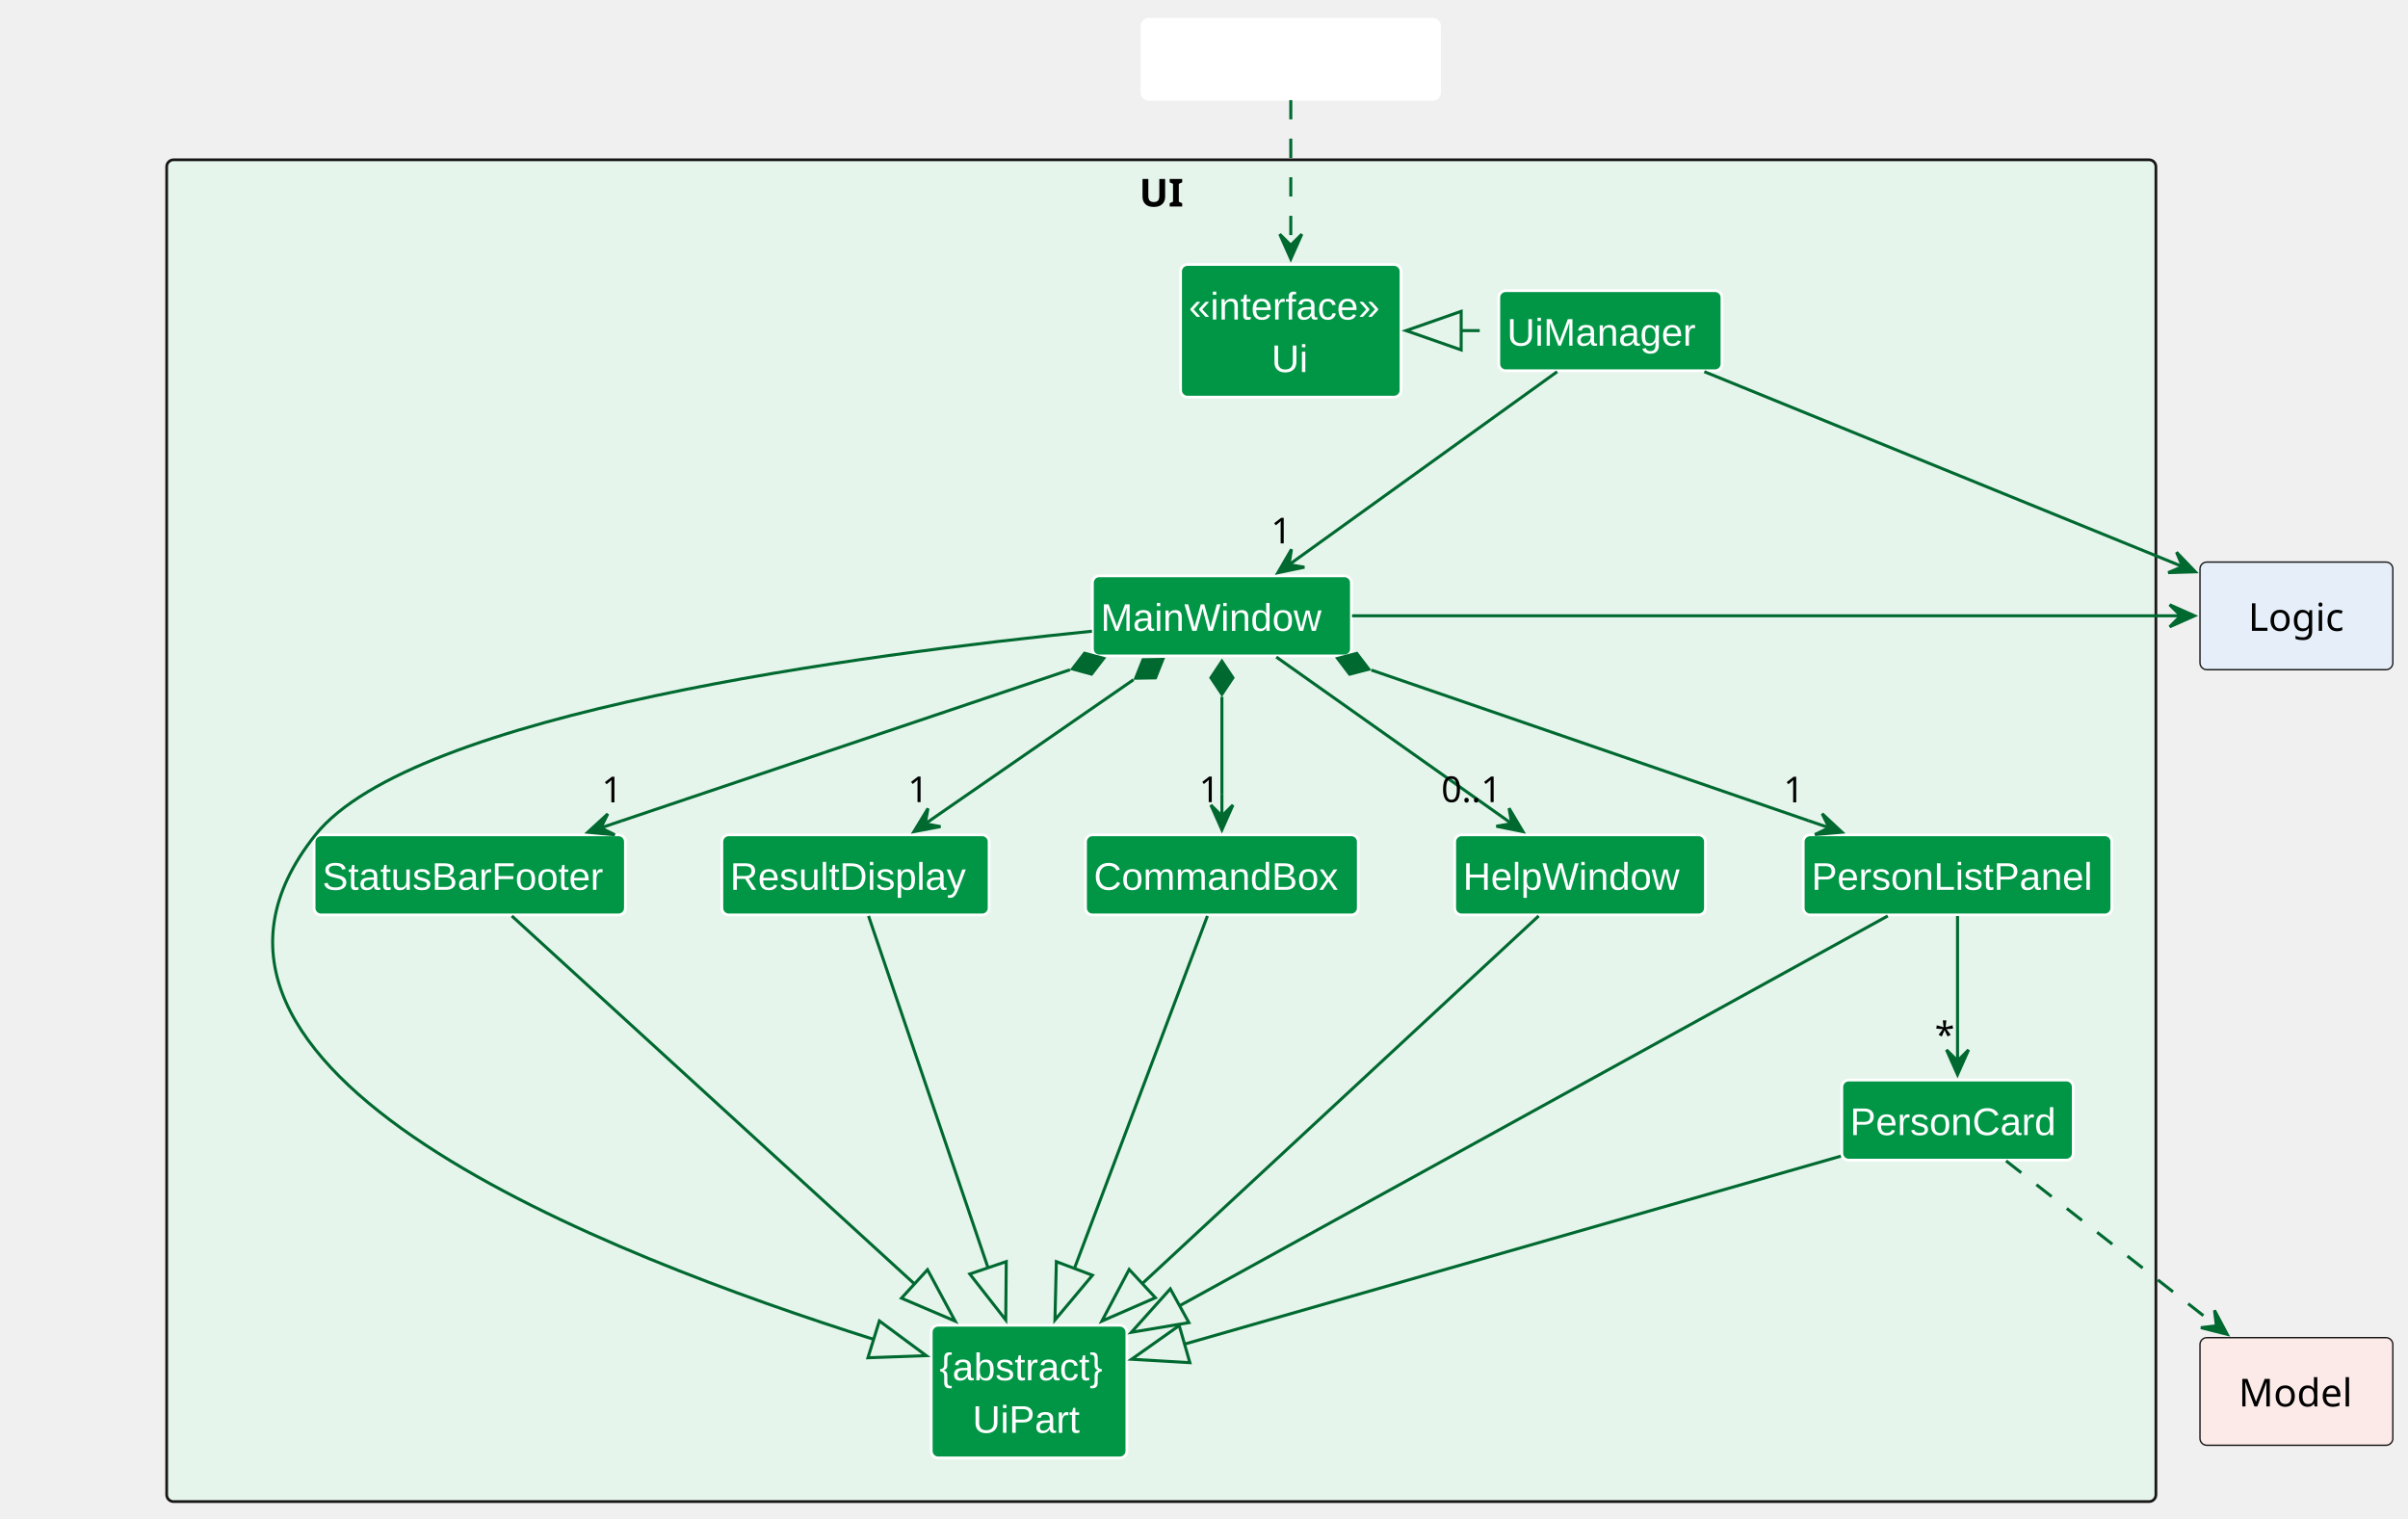
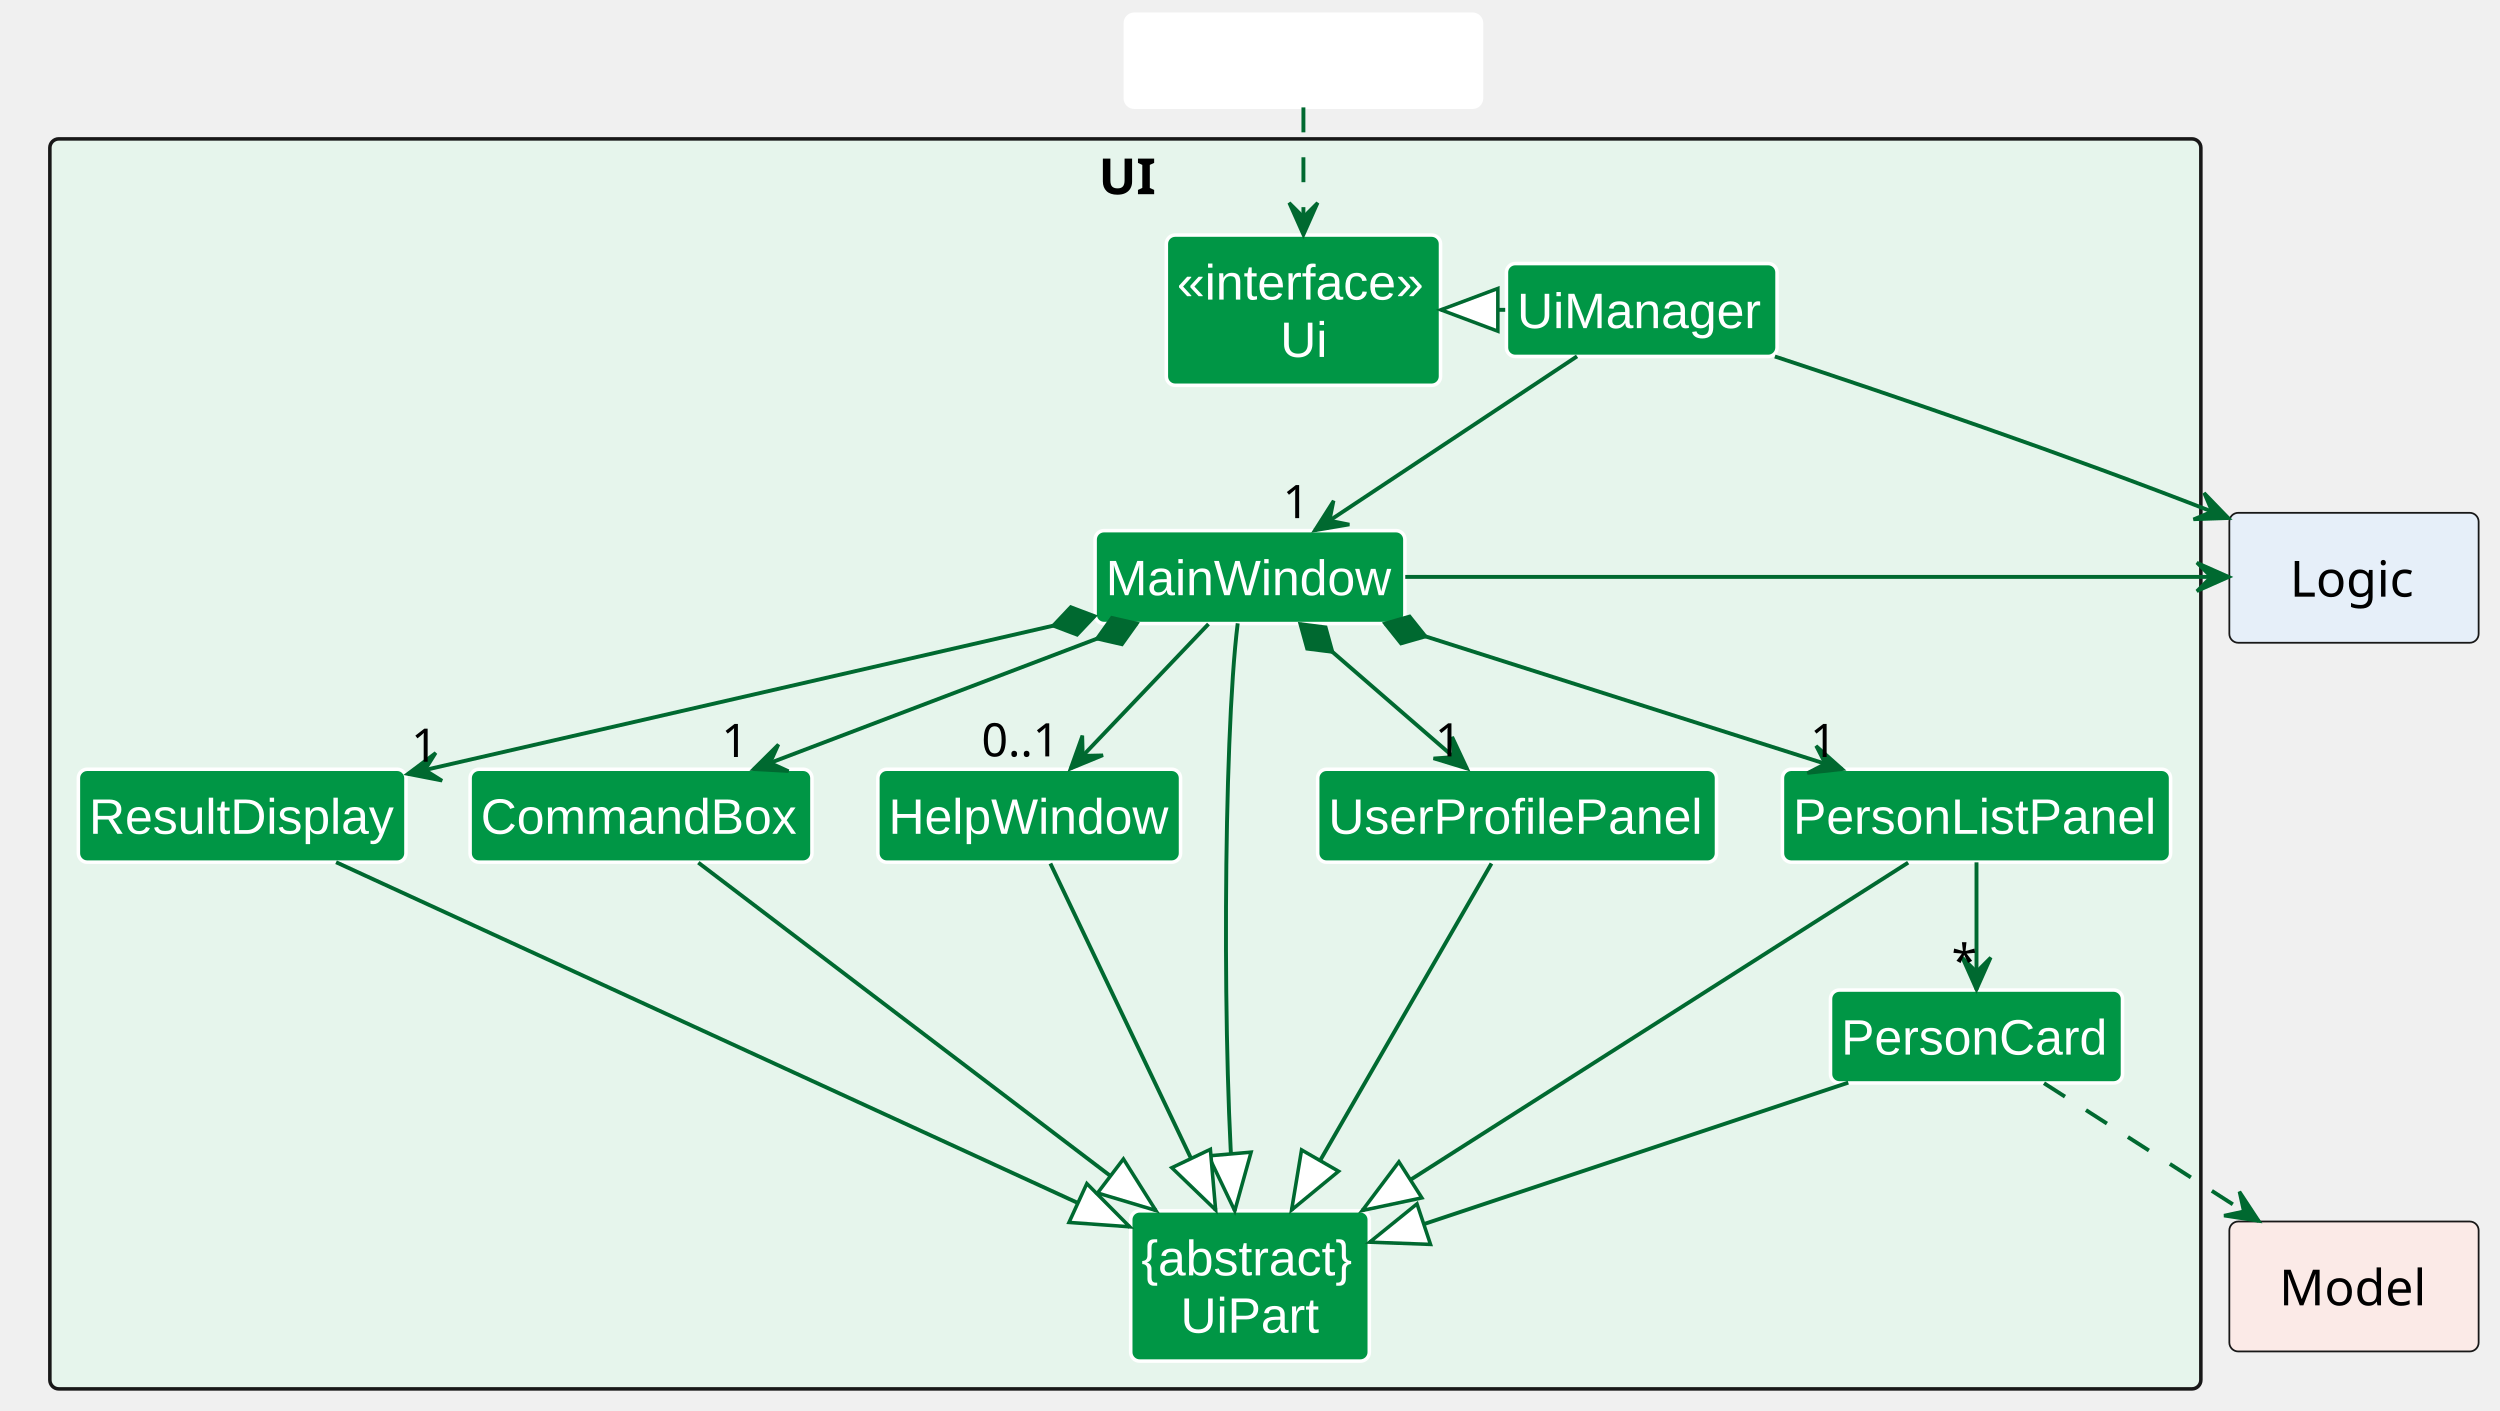
- <svg xmlns="http://www.w3.org/2000/svg" contentStyleType="text/css" height="551px" preserveAspectRatio="none" style="width:874px;height:551px;background:#FFFFFF;" version="1.1" viewBox="0 0 874 551" width="874px" zoomAndPan="magnify">
+ <svg xmlns="http://www.w3.org/2000/svg" contentStyleType="text/css" height="396px" preserveAspectRatio="none" style="width:702px;height:396px;background:#FFFFFF;" version="1.1" viewBox="0 0 702 396" width="702px" zoomAndPan="magnify">
  <defs />
  <g>
    <g id="cluster_UI">
-       <rect fill="#E6F5EC" height="487" rx="2.5" ry="2.5" style="stroke:#181818;stroke-width:1.0;" width="722" x="60.5" y="58" />
-       <text fill="#000000" font-family="sans-serif" font-size="14" font-weight="bold" lengthAdjust="spacing" textLength="16" x="413.5" y="74.966">UI
-             </text>
+       <rect fill="#E6F5EC" height="351" rx="2.5" ry="2.5" style="stroke:#181818;stroke-width:1.0;" width="604" x="14" y="39" />
+       <text fill="#000000" font-family="sans-serif" font-size="14" font-weight="bold" lengthAdjust="spacing" textLength="15" x="308.5" y="54.535">UI</text>
+     </g>
+     <g id="elem_Model">
+       <rect fill="#FBEAE7" height="36.488" rx="2.5" ry="2.5" style="stroke:#181818;stroke-width:0.5;" width="70" x="626" y="343" />
+       <text fill="#000000" font-family="sans-serif" font-size="14" lengthAdjust="spacing" textLength="42" x="640" y="366.535">Model</text>
+     </g>
+     <g id="elem_Logic">
+       <rect fill="#E6EFF9" height="36.488" rx="2.5" ry="2.5" style="stroke:#181818;stroke-width:0.5;" width="70" x="626" y="144" />
+       <text fill="#000000" font-family="sans-serif" font-size="14" lengthAdjust="spacing" textLength="36" x="643" y="167.535">Logic</text>
+     </g>
+     <g id="elem_HiddenOutside">
+       <rect codeLine="26" fill="#FFFFFF" height="26.099" id="HiddenOutside" rx="2.5" ry="2.5" style="stroke:#FFFFFF;stroke-width:1.0;" width="100" x="316" y="4" />
+       <text fill="#FFFFFF" font-family="Arial" font-size="14" lengthAdjust="spacing" textLength="94" x="319" y="22.132">HiddenOutside</text>
    </g>
    <g id="elem_Ui">
-       <rect codeLine="7" fill="#009645" height="48.136" id="Ui" rx="2.5" ry="2.5" style="stroke:#FFFFFF;stroke-width:1.0;" width="80" x="428.5" y="96" />
-       <text fill="#FFFFFF" font-family="Arial" font-size="14" lengthAdjust="spacing" textLength="74" x="431.5" y="115.966">«interface»
-             </text>
-       <text fill="#FFFFFF" font-family="Arial" font-size="14" lengthAdjust="spacing" textLength="14" x="461.5" y="135.034">Ui
-             </text>
+       <rect codeLine="8" fill="#009645" height="42.197" id="Ui" rx="2.5" ry="2.5" style="stroke:#FFFFFF;stroke-width:1.0;" width="77" x="327.5" y="66" />
+       <text fill="#FFFFFF" font-family="Arial" font-size="14" lengthAdjust="spacing" textLength="71" x="330.5" y="84.132">«interface»</text>
+       <text fill="#FFFFFF" font-family="Arial" font-size="14" lengthAdjust="spacing" textLength="13" x="359.5" y="100.231">Ui</text>
    </g>
    <g id="elem_UiPart">
-       <rect codeLine="8" fill="#009645" height="48.136" id="UiPart" rx="2.5" ry="2.5" style="stroke:#FFFFFF;stroke-width:1.0;" width="71" x="338" y="481" />
-       <text fill="#FFFFFF" font-family="Arial" font-size="14" lengthAdjust="spacing" textLength="65" x="341" y="500.966">{abstract}
-             </text>
-       <text fill="#FFFFFF" font-family="Arial" font-size="14" lengthAdjust="spacing" textLength="41" x="353" y="520.034">UiPart
-             </text>
+       <rect codeLine="9" fill="#009645" height="42.197" id="UiPart" rx="2.5" ry="2.5" style="stroke:#FFFFFF;stroke-width:1.0;" width="67" x="317.5" y="340" />
+       <text fill="#FFFFFF" font-family="Arial" font-size="14" lengthAdjust="spacing" textLength="61" x="320.5" y="358.132">{abstract}</text>
+       <text fill="#FFFFFF" font-family="Arial" font-size="14" lengthAdjust="spacing" textLength="39" x="331.5" y="374.231">UiPart</text>
    </g>
    <g id="elem_UiManager">
-       <rect codeLine="9" fill="#009645" height="29.068" id="UiManager" rx="2.5" ry="2.5" style="stroke:#FFFFFF;stroke-width:1.0;" width="81" x="544" y="105.5" />
-       <text fill="#FFFFFF" font-family="Arial" font-size="14" lengthAdjust="spacing" textLength="75" x="547" y="125.466">UiManager
-             </text>
+       <rect codeLine="10" fill="#009645" height="26.099" id="UiManager" rx="2.5" ry="2.5" style="stroke:#FFFFFF;stroke-width:1.0;" width="76" x="423" y="74" />
+       <text fill="#FFFFFF" font-family="Arial" font-size="14" lengthAdjust="spacing" textLength="70" x="426" y="92.132">UiManager</text>
    </g>
    <g id="elem_MainWindow">
-       <rect codeLine="10" fill="#009645" height="29.068" id="MainWindow" rx="2.5" ry="2.5" style="stroke:#FFFFFF;stroke-width:1.0;" width="94" x="396.5" y="209" />
-       <text fill="#FFFFFF" font-family="Arial" font-size="14" lengthAdjust="spacing" textLength="88" x="399.5" y="228.966">MainWindow
-             </text>
+       <rect codeLine="11" fill="#009645" height="26.099" id="MainWindow" rx="2.5" ry="2.5" style="stroke:#FFFFFF;stroke-width:1.0;" width="87" x="307.5" y="149" />
+       <text fill="#FFFFFF" font-family="Arial" font-size="14" lengthAdjust="spacing" textLength="81" x="310.5" y="167.132">MainWindow</text>
    </g>
    <g id="elem_HelpWindow">
-       <rect codeLine="11" fill="#009645" height="29.068" id="HelpWindow" rx="2.5" ry="2.5" style="stroke:#FFFFFF;stroke-width:1.0;" width="91" x="528" y="303" />
-       <text fill="#FFFFFF" font-family="Arial" font-size="14" lengthAdjust="spacing" textLength="85" x="531" y="322.966">HelpWindow
-             </text>
+       <rect codeLine="12" fill="#009645" height="26.099" id="HelpWindow" rx="2.5" ry="2.5" style="stroke:#FFFFFF;stroke-width:1.0;" width="85" x="246.5" y="216" />
+       <text fill="#FFFFFF" font-family="Arial" font-size="14" lengthAdjust="spacing" textLength="79" x="249.5" y="234.132">HelpWindow</text>
    </g>
    <g id="elem_ResultDisplay">
-       <rect codeLine="12" fill="#009645" height="29.068" id="ResultDisplay" rx="2.5" ry="2.5" style="stroke:#FFFFFF;stroke-width:1.0;" width="97" x="262" y="303" />
-       <text fill="#FFFFFF" font-family="Arial" font-size="14" lengthAdjust="spacing" textLength="91" x="265" y="322.966">ResultDisplay
-             </text>
+       <rect codeLine="13" fill="#009645" height="26.099" id="ResultDisplay" rx="2.5" ry="2.5" style="stroke:#FFFFFF;stroke-width:1.0;" width="92" x="22" y="216" />
+       <text fill="#FFFFFF" font-family="Arial" font-size="14" lengthAdjust="spacing" textLength="86" x="25" y="234.132">ResultDisplay</text>
    </g>
    <g id="elem_PersonListPanel">
-       <rect codeLine="13" fill="#009645" height="29.068" id="PersonListPanel" rx="2.5" ry="2.5" style="stroke:#FFFFFF;stroke-width:1.0;" width="112" x="654.5" y="303" />
-       <text fill="#FFFFFF" font-family="Arial" font-size="14" lengthAdjust="spacing" textLength="106" x="657.5" y="322.966">PersonListPanel
-             </text>
+       <rect codeLine="14" fill="#009645" height="26.099" id="PersonListPanel" rx="2.5" ry="2.5" style="stroke:#FFFFFF;stroke-width:1.0;" width="109" x="500.5" y="216" />
+       <text fill="#FFFFFF" font-family="Arial" font-size="14" lengthAdjust="spacing" textLength="103" x="503.5" y="234.132">PersonListPanel</text>
    </g>
    <g id="elem_PersonCard">
-       <rect codeLine="14" fill="#009645" height="29.068" id="PersonCard" rx="2.5" ry="2.5" style="stroke:#FFFFFF;stroke-width:1.0;" width="84" x="668.5" y="392" />
-       <text fill="#FFFFFF" font-family="Arial" font-size="14" lengthAdjust="spacing" textLength="78" x="671.5" y="411.966">PersonCard
-             </text>
+       <rect codeLine="15" fill="#009645" height="26.099" id="PersonCard" rx="2.5" ry="2.5" style="stroke:#FFFFFF;stroke-width:1.0;" width="82" x="514" y="278" />
+       <text fill="#FFFFFF" font-family="Arial" font-size="14" lengthAdjust="spacing" textLength="76" x="517" y="296.132">PersonCard</text>
    </g>
-     <g id="elem_StatusBarFooter">
-       <rect codeLine="15" fill="#009645" height="29.068" id="StatusBarFooter" rx="2.5" ry="2.5" style="stroke:#FFFFFF;stroke-width:1.0;" width="113" x="114" y="303" />
-       <text fill="#FFFFFF" font-family="Arial" font-size="14" lengthAdjust="spacing" textLength="107" x="117" y="322.966">StatusBarFooter
-             </text>
+     <g id="elem_UserProfilePanel">
+       <rect codeLine="16" fill="#009645" height="26.099" id="UserProfilePanel" rx="2.5" ry="2.5" style="stroke:#FFFFFF;stroke-width:1.0;" width="112" x="370" y="216" />
+       <text fill="#FFFFFF" font-family="Arial" font-size="14" lengthAdjust="spacing" textLength="106" x="373" y="234.132">UserProfilePanel</text>
    </g>
    <g id="elem_CommandBox">
-       <rect codeLine="16" fill="#009645" height="29.068" id="CommandBox" rx="2.5" ry="2.5" style="stroke:#FFFFFF;stroke-width:1.0;" width="99" x="394" y="303" />
-       <text fill="#FFFFFF" font-family="Arial" font-size="14" lengthAdjust="spacing" textLength="93" x="397" y="322.966">CommandBox
-             </text>
+       <rect codeLine="17" fill="#009645" height="26.099" id="CommandBox" rx="2.5" ry="2.5" style="stroke:#FFFFFF;stroke-width:1.0;" width="96" x="132" y="216" />
+       <text fill="#FFFFFF" font-family="Arial" font-size="14" lengthAdjust="spacing" textLength="90" x="135" y="234.132">CommandBox</text>
    </g>
-     <g id="elem_Model">
-       <rect fill="#FBEAE7" height="39.068" rx="2.5" ry="2.5" style="stroke:#181818;stroke-width:0.5;" width="70" x="798.5" y="485.5" />
-       <text fill="#000000" font-family="sans-serif" font-size="14" lengthAdjust="spacing" textLength="42" x="812.5" y="510.466">Model
-             </text>
-     </g>
-     <g id="elem_Logic">
-       <rect fill="#E6EFF9" height="39.068" rx="2.5" ry="2.5" style="stroke:#181818;stroke-width:0.5;" width="70" x="798.5" y="204" />
-       <text fill="#000000" font-family="sans-serif" font-size="14" lengthAdjust="spacing" textLength="35" x="816" y="228.966">Logic
-             </text>
-     </g>
-     <g id="elem_HiddenOutside">
-       <rect codeLine="25" fill="#FFFFFF" height="29.068" id="HiddenOutside" rx="2.5" ry="2.5" style="stroke:#FFFFFF;stroke-width:1.0;" width="108" x="414.5" y="7" />
-       <text fill="#FFFFFF" font-family="Arial" font-size="14" lengthAdjust="spacing" textLength="102" x="417.5" y="26.966">HiddenOutside
-             </text>
-     </g>
-     <g id="link_HiddenOutside_Ui">
-       <path codeLine="26" d="M468.5,36.33 C468.5,50.07 468.5,71.57 468.5,89.21 " fill="none" id="HiddenOutside-to-Ui" style="stroke:#006930;stroke-width:1.1;stroke-dasharray:7.0,7.0;" />
-       <polygon fill="#006930" points="468.5,94,472.5,85,468.5,89,464.5,85,468.5,94" style="stroke:#006930;stroke-width:1.1;" />
-     </g>
-     <g id="link_Ui_UiManager">
-       <path codeLine="28" d="M530.08,120 C534.62,120 539.17,120 543.71,120 " fill="none" id="Ui-backto-UiManager" style="stroke:#006930;stroke-width:1.1;stroke-dasharray:7.0,7.0;" />
-       <polygon fill="none" points="530.34,127,510.34,120,530.34,113,530.34,127" style="stroke:#006930;stroke-width:1.1;" />
-     </g>
-     <g id="link_UiManager_MainWindow">
-       <path codeLine="29" d="M565.19,134.9 C539.88,153.12 495.46,185.1 467.86,204.96 " fill="none" id="UiManager-to-MainWindow" style="stroke:#006930;stroke-width:1.1;" />
-       <polygon fill="#006930" points="463.8,207.88,473.439,205.856,467.854,204.954,468.756,199.369,463.8,207.88" style="stroke:#006930;stroke-width:1.1;" />
-       <text fill="#000000" font-family="sans-serif" font-size="13" lengthAdjust="spacing" textLength="7" x="461.325" y="197.219">1
-             </text>
-     </g>
-     <g id="link_MainWindow_CommandBox">
-       <path codeLine="30" d="M443.5,252.9 C443.5,264.15 443.5,277.05 443.5,288.28 " fill="none" id="MainWindow-CommandBox" style="stroke:#006930;stroke-width:1.1;" />
-       <polygon fill="#006930" points="443.5,239.99,439.5,245.99,443.5,251.99,447.5,245.99,443.5,239.99" style="stroke:#006930;stroke-width:1.1;" />
-       <polygon fill="#006930" points="443.5,301.18,447.5,292.18,443.5,296.18,439.5,292.18,443.5,301.18" style="stroke:#006930;stroke-width:1.1;" />
-       <line style="stroke:#006930;stroke-width:1.1;" x1="443.5" x2="443.5" y1="296.18" y2="288.18" />
-       <text fill="#000000" font-family="sans-serif" font-size="13" lengthAdjust="spacing" textLength="7" x="435.209" y="291.123">1
-             </text>
-     </g>
-     <g id="link_MainWindow_ResultDisplay">
-       <path codeLine="31" d="M411.41,246.7 C390.43,261.21 363.14,280.09 342.23,294.55 " fill="none" id="MainWindow-ResultDisplay" style="stroke:#006930;stroke-width:1.1;" />
-       <polygon fill="#006930" points="422.06,239.33,414.85,239.451,412.188,246.153,419.399,246.032,422.06,239.33" style="stroke:#006930;stroke-width:1.1;" />
-       <polygon fill="#006930" points="331.7,301.84,341.376,300.005,335.811,298.993,336.822,293.428,331.7,301.84" style="stroke:#006930;stroke-width:1.1;" />
-       <line style="stroke:#006930;stroke-width:1.1;" x1="335.811" x2="342.39" y1="298.993" y2="294.44" />
-       <text fill="#000000" font-family="sans-serif" font-size="13" lengthAdjust="spacing" textLength="7" x="329.516" y="291.123">1
-             </text>
-     </g>
-     <g id="link_MainWindow_PersonListPanel">
-       <path codeLine="32" d="M497.76,243.2 C544,259.13 610.13,281.92 656.35,297.84 " fill="none" id="MainWindow-PersonListPanel" style="stroke:#006930;stroke-width:1.1;" />
-       <polygon fill="#006930" points="485.48,238.97,489.846,244.709,496.823,242.887,492.457,237.148,485.48,238.97" style="stroke:#006930;stroke-width:1.1;" />
-       <polygon fill="#006930" points="668.57,302.05,661.369,295.331,663.844,300.418,658.757,302.893,668.57,302.05" style="stroke:#006930;stroke-width:1.1;" />
-       <line style="stroke:#006930;stroke-width:1.1;" x1="663.844" x2="656.285" y1="300.418" y2="297.82" />
-       <text fill="#000000" font-family="sans-serif" font-size="13" lengthAdjust="spacing" textLength="7" x="647.339" y="291.207">1
-             </text>
-     </g>
-     <g id="link_MainWindow_StatusBarFooter">
-       <path codeLine="33" d="M388.36,243.08 C340.97,259.05 272.97,281.97 225.6,297.93 " fill="none" id="MainWindow-StatusBarFooter" style="stroke:#006930;stroke-width:1.1;" />
-       <polygon fill="#006930" points="400.6,238.96,393.636,237.089,389.23,242.798,396.195,244.669,400.6,238.96" style="stroke:#006930;stroke-width:1.1;" />
-       <polygon fill="#006930" points="213.34,302.06,223.146,302.981,218.079,300.466,220.595,295.399,213.34,302.06" style="stroke:#006930;stroke-width:1.1;" />
-       <line style="stroke:#006930;stroke-width:1.1;" x1="218.079" x2="225.66" y1="300.466" y2="297.91" />
-       <text fill="#000000" font-family="sans-serif" font-size="13" lengthAdjust="spacing" textLength="7" x="218.402" y="291.207">1
-             </text>
-     </g>
-     <g id="link_MainWindow_HelpWindow">
-       <path codeLine="34" d="M463.24,238.47 C486.19,254.71 524.07,281.52 548.9,299.09 " fill="none" id="MainWindow-to-HelpWindow" style="stroke:#006930;stroke-width:1.1;" />
-       <polygon fill="#006930" points="552.76,301.82,547.73,293.352,548.681,298.929,543.104,299.879,552.76,301.82" style="stroke:#006930;stroke-width:1.1;" />
-       <text fill="#000000" font-family="sans-serif" font-size="13" lengthAdjust="spacing" textLength="20" x="523.122" y="291.123">0..1
-             </text>
-     </g>
-     <g id="link_PersonListPanel_PersonCard">
-       <path codeLine="36" d="M710.5,332.48 C710.5,346.81 710.5,369.24 710.5,385.46 " fill="none" id="PersonListPanel-to-PersonCard" style="stroke:#006930;stroke-width:1.1;" />
-       <polygon fill="#006930" points="710.5,390.04,714.5,381.04,710.5,385.04,706.5,381.04,710.5,390.04" style="stroke:#006930;stroke-width:1.1;" />
-       <text fill="#000000" font-family="sans-serif" font-size="13" lengthAdjust="spacing" textLength="7" x="702.253" y="380.22">*
-             </text>
-     </g>
-     <g id="link_UiPart_MainWindow">
-       <path codeLine="38" d="M317.2,486.15 C221.62,455.8 45.78,389 114.5,303 C149.97,258.61 313.71,237.48 396.33,229.1 " fill="none" id="UiPart-backto-MainWindow" style="stroke:#006930;stroke-width:1.1;" />
-       <polygon fill="none" points="319.17,479.43,336.2,492.03,315.02,492.8,319.17,479.43" style="stroke:#006930;stroke-width:1.1;" />
-     </g>
-     <g id="link_ResultDisplay_UiPart">
-       <path codeLine="40" d="M315.24,332.44 C324.33,359.23 344.59,418.88 358.65,460.26 " fill="none" id="ResultDisplay-to-UiPart" style="stroke:#006930;stroke-width:1.1;" />
-       <polygon fill="none" points="365.23,457.89,365.04,479.08,351.98,462.39,365.23,457.89" style="stroke:#006930;stroke-width:1.1;" />
-     </g>
-     <g id="link_CommandBox_UiPart">
-       <path codeLine="41" d="M438.24,332.44 C428.11,359.29 405.52,419.15 389.9,460.55 " fill="none" id="CommandBox-to-UiPart" style="stroke:#006930;stroke-width:1.1;" />
-       <polygon fill="none" points="396.51,462.85,382.9,479.09,383.41,457.91,396.51,462.85" style="stroke:#006930;stroke-width:1.1;" />
-     </g>
-     <g id="link_PersonListPanel_UiPart">
-       <path codeLine="42" d="M685.17,332.44 C630.84,362.35 502.04,433.25 428.14,473.92 " fill="none" id="PersonListPanel-to-UiPart" style="stroke:#006930;stroke-width:1.1;" />
-       <polygon fill="none" points="431.52,480.05,410.63,483.56,424.77,467.79,431.52,480.05" style="stroke:#006930;stroke-width:1.1;" />
-     </g>
-     <g id="link_PersonCard_UiPart">
-       <path codeLine="43" d="M668.16,419.62 C607.83,436.9 497.03,468.63 429.83,487.87 " fill="none" id="PersonCard-to-UiPart" style="stroke:#006930;stroke-width:1.1;" />
-       <polygon fill="none" points="431.87,494.57,410.71,493.34,428.01,481.11,431.87,494.57" style="stroke:#006930;stroke-width:1.1;" />
-     </g>
-     <g id="link_StatusBarFooter_UiPart">
-       <path codeLine="44" d="M185.76,332.44 C216.49,360.52 286.75,424.73 332.07,466.14 " fill="none" id="StatusBarFooter-to-UiPart" style="stroke:#006930;stroke-width:1.1;" />
-       <polygon fill="none" points="336.64,460.83,346.68,479.49,327.19,471.17,336.64,460.83" style="stroke:#006930;stroke-width:1.1;" />
-     </g>
-     <g id="link_HelpWindow_UiPart">
-       <path codeLine="45" d="M558.47,332.44 C528.19,360.52 458.97,424.73 414.32,466.14 " fill="none" id="HelpWindow-to-UiPart" style="stroke:#006930;stroke-width:1.1;" />
-       <polygon fill="none" points="419.36,471.01,399.94,479.48,409.84,460.75,419.36,471.01" style="stroke:#006930;stroke-width:1.1;" />
-     </g>
-     <g id="link_PersonCard_Model">
-       <path codeLine="47" d="M728.12,421.33 C748.09,436.99 780.94,462.76 804.66,481.37 " fill="none" id="PersonCard-to-Model" style="stroke:#006930;stroke-width:1.1;stroke-dasharray:7.0,7.0;" />
-       <polygon fill="#006930" points="808.38,484.29,803.773,475.585,804.448,481.202,798.832,481.876,808.38,484.29" style="stroke:#006930;stroke-width:1.1;" />
-     </g>
-     <g id="link_UiManager_Logic">
-       <path codeLine="48" d="M618.6,134.9 C663.91,153.37 743.87,185.97 792.44,205.76 " fill="none" id="UiManager-to-Logic" style="stroke:#006930;stroke-width:1.1;" />
-       <polygon fill="#006930" points="796.8,207.54,789.986,200.429,792.173,205.646,786.956,207.833,796.8,207.54" style="stroke:#006930;stroke-width:1.1;" />
-     </g>
-     <g id="link_MainWindow_Logic">
-       <path codeLine="49" d="M490.73,223.5 C591.06,223.5 691.39,223.5 791.72,223.5 " fill="none" id="MainWindow-to-Logic" style="stroke:#006930;stroke-width:1.1;" />
-       <polygon fill="#006930" points="796.5,223.5,787.5,219.5,791.5,223.5,787.5,227.5,796.5,223.5" style="stroke:#006930;stroke-width:1.1;" />
-     </g>
+     <path d="M366,30.157 C366,40.089 366,54.335 366,65.951 " fill="none" style="stroke:#006930;stroke-width:1.1;stroke-dasharray:7.0,7.0;" />
+     <polygon fill="#006930" points="366,65.951,370,56.951,366,60.951,362,56.951,366,65.951" style="stroke:#006930;stroke-width:1.0;" />
+     <path d="M404.594,87 C410.616,87 416.639,87 422.661,87 " fill="none" style="stroke:#006930;stroke-width:1.1;stroke-dasharray:7.0,7.0;" />
+     <polygon fill="#FFFFFF" points="404.594,87,420.594,93,420.594,81,404.594,87" style="stroke:#006930;stroke-width:1.0;" />
+     <path d="M442.836,100.055 C422.454,113.58 389.584,135.395 369.191,148.928 " fill="none" style="stroke:#006930;stroke-width:1.1;" />
+     <polygon fill="#006930" points="369.191,148.928,378.902,147.284,373.357,146.163,374.478,140.618,369.191,148.928" style="stroke:#006930;stroke-width:1.0;" />
+     <text fill="#000000" font-family="sans-serif" font-size="13" lengthAdjust="spacing" textLength="8" x="360.191" y="145.496">1</text>
+     <path d="M365.107,175.226 C378.516,186.847 398.568,204.226 411.956,215.829 " fill="none" style="stroke:#006930;stroke-width:1.1;" />
+     <polygon fill="#006930" points="365.107,175.226,367.021,182.178,374.175,183.085,372.261,176.133,365.107,175.226" style="stroke:#006930;stroke-width:1.0;" />
+     <polygon fill="#006930" points="411.956,215.829,407.775,206.912,408.178,212.554,402.535,212.957,411.956,215.829" style="stroke:#006930;stroke-width:1.0;" />
+     <text fill="#000000" font-family="sans-serif" font-size="13" lengthAdjust="spacing" textLength="8" x="402.956" y="212.397">1</text>
+     <path d="M319.237,175.074 C288.523,186.749 242.25,204.338 211.593,215.991 " fill="none" style="stroke:#006930;stroke-width:1.1;" />
+     <polygon fill="#006930" points="319.237,175.074,312.207,173.467,308.02,179.337,315.05,180.945,319.237,175.074" style="stroke:#006930;stroke-width:1.0;" />
+     <polygon fill="#006930" points="211.593,215.991,221.427,216.532,216.267,214.214,218.584,209.054,211.593,215.991" style="stroke:#006930;stroke-width:1.0;" />
+     <text fill="#000000" font-family="sans-serif" font-size="13" lengthAdjust="spacing" textLength="8" x="202.593" y="212.559">1</text>
+     <path d="M307.401,173.014 C255.151,185.015 167.967,205.039 114.473,217.326 " fill="none" style="stroke:#006930;stroke-width:1.1;" />
+     <polygon fill="#006930" points="307.401,173.014,300.658,170.458,295.706,175.7,302.449,178.255,307.401,173.014" style="stroke:#006930;stroke-width:1.0;" />
+     <polygon fill="#006930" points="114.473,217.326,124.14,219.21,119.346,216.207,122.349,211.413,114.473,217.326" style="stroke:#006930;stroke-width:1.0;" />
+     <text fill="#000000" font-family="sans-serif" font-size="13" lengthAdjust="spacing" textLength="8" x="115.473" y="213.894">1</text>
+     <path d="M388.893,175.074 C425.534,186.749 480.737,204.338 517.31,215.991 " fill="none" style="stroke:#006930;stroke-width:1.1;" />
+     <polygon fill="#006930" points="388.893,175.074,393.395,180.706,400.326,178.717,395.824,173.084,388.893,175.074" style="stroke:#006930;stroke-width:1.0;" />
+     <polygon fill="#006930" points="517.31,215.991,509.949,209.447,512.546,214.473,507.521,217.07,517.31,215.991" style="stroke:#006930;stroke-width:1.0;" />
+     <text fill="#000000" font-family="sans-serif" font-size="13" lengthAdjust="spacing" textLength="8" x="508.31" y="212.559">1</text>
+     <path d="M339.338,175.226 C328.254,186.847 311.677,204.226 300.609,215.829 " fill="none" style="stroke:#006930;stroke-width:1.1;" />
+     <polygon fill="#006930" points="300.609,215.829,309.716,212.077,304.06,212.211,303.927,206.555,300.609,215.829" style="stroke:#006930;stroke-width:1.0;" />
+     <text fill="#000000" font-family="sans-serif" font-size="13" lengthAdjust="spacing" textLength="24" x="275.609" y="212.397">0..1</text>
+     <path d="M555,242.142 C555,252.552 555,267.472 555,277.876 " fill="none" style="stroke:#006930;stroke-width:1.1;" />
+     <polygon fill="#006930" points="555,277.876,559,268.876,555,272.876,551,268.876,555,277.876" style="stroke:#006930;stroke-width:1.0;" />
+     <text fill="#000000" font-family="sans-serif" font-size="13" lengthAdjust="spacing" textLength="6" x="548" y="274.445">*</text>
+     <path d="M347.55,175.027 C343.446,207.857 343.17,299.27 346.721,339.989 " fill="none" style="stroke:#006930;stroke-width:1.1;" />
+     <polygon fill="#FFFFFF" points="346.721,339.989,351.308,323.528,339.354,324.57,346.721,339.989" style="stroke:#006930;stroke-width:1.0;" />
+     <path d="M94.37,242.113 C145.963,265.813 260.181,318.281 317.219,344.482 " fill="none" style="stroke:#006930;stroke-width:1.1;" />
+     <polygon fill="#FFFFFF" points="317.219,344.482,305.184,332.351,300.175,343.256,317.219,344.482" style="stroke:#006930;stroke-width:1.0;" />
+     <path d="M196.087,242.23 C225.602,264.668 288.662,312.609 324.56,339.9 " fill="none" style="stroke:#006930;stroke-width:1.1;" />
+     <polygon fill="#FFFFFF" points="324.56,339.9,315.454,325.44,308.192,334.993,324.56,339.9" style="stroke:#006930;stroke-width:1.0;" />
+     <path d="M535.808,242.23 C500.597,264.668 425.368,312.609 382.542,339.9 " fill="none" style="stroke:#006930;stroke-width:1.1;" />
+     <polygon fill="#FFFFFF" points="382.542,339.9,399.26,336.361,392.811,326.241,382.542,339.9" style="stroke:#006930;stroke-width:1.0;" />
+     <path d="M518.999,304 C481.023,316.659 421.659,336.447 384.611,348.796 " fill="none" style="stroke:#006930;stroke-width:1.1;" />
+     <polygon fill="#FFFFFF" points="384.611,348.796,401.688,349.429,397.893,338.044,384.611,348.796" style="stroke:#006930;stroke-width:1.0;" />
+     <path d="M418.809,242.465 C405.83,264.962 378.383,312.536 362.679,339.757 " fill="none" style="stroke:#006930;stroke-width:1.1;" />
+     <polygon fill="#FFFFFF" points="362.679,339.757,375.872,328.896,365.477,322.899,362.679,339.757" style="stroke:#006930;stroke-width:1.0;" />
+     <path d="M294.945,242.465 C305.674,264.962 328.364,312.536 341.346,339.757 " fill="none" style="stroke:#006930;stroke-width:1.1;" />
+     <polygon fill="#FFFFFF" points="341.346,339.757,339.873,322.732,329.042,327.898,341.346,339.757" style="stroke:#006930;stroke-width:1.0;" />
+     <path d="M573.951,304.157 C590.744,314.93 615.445,330.776 634.25,342.839 " fill="none" style="stroke:#006930;stroke-width:1.1;stroke-dasharray:7.0,7.0;" />
+     <polygon fill="#006930" points="634.25,342.839,628.834,334.613,630.041,340.14,624.514,341.346,634.25,342.839" style="stroke:#006930;stroke-width:1.0;" />
+     <path d="M498.384,100.103 C531.205,110.942 580.109,127.612 622,144 C623.238,144.484 624.495,144.985 625.762,145.496 " fill="none" style="stroke:#006930;stroke-width:1.1;" />
+     <polygon fill="#006930" points="625.762,145.496,618.914,138.417,621.125,143.624,615.919,145.835,625.762,145.496" style="stroke:#006930;stroke-width:1.0;" />
+     <path d="M394.594,162 C471.688,162 548.783,162 625.878,162 " fill="none" style="stroke:#006930;stroke-width:1.1;" />
+     <polygon fill="#006930" points="625.878,162,616.878,158,620.878,162,616.878,166,625.878,162" style="stroke:#006930;stroke-width:1.0;" />
  </g>
</svg>
